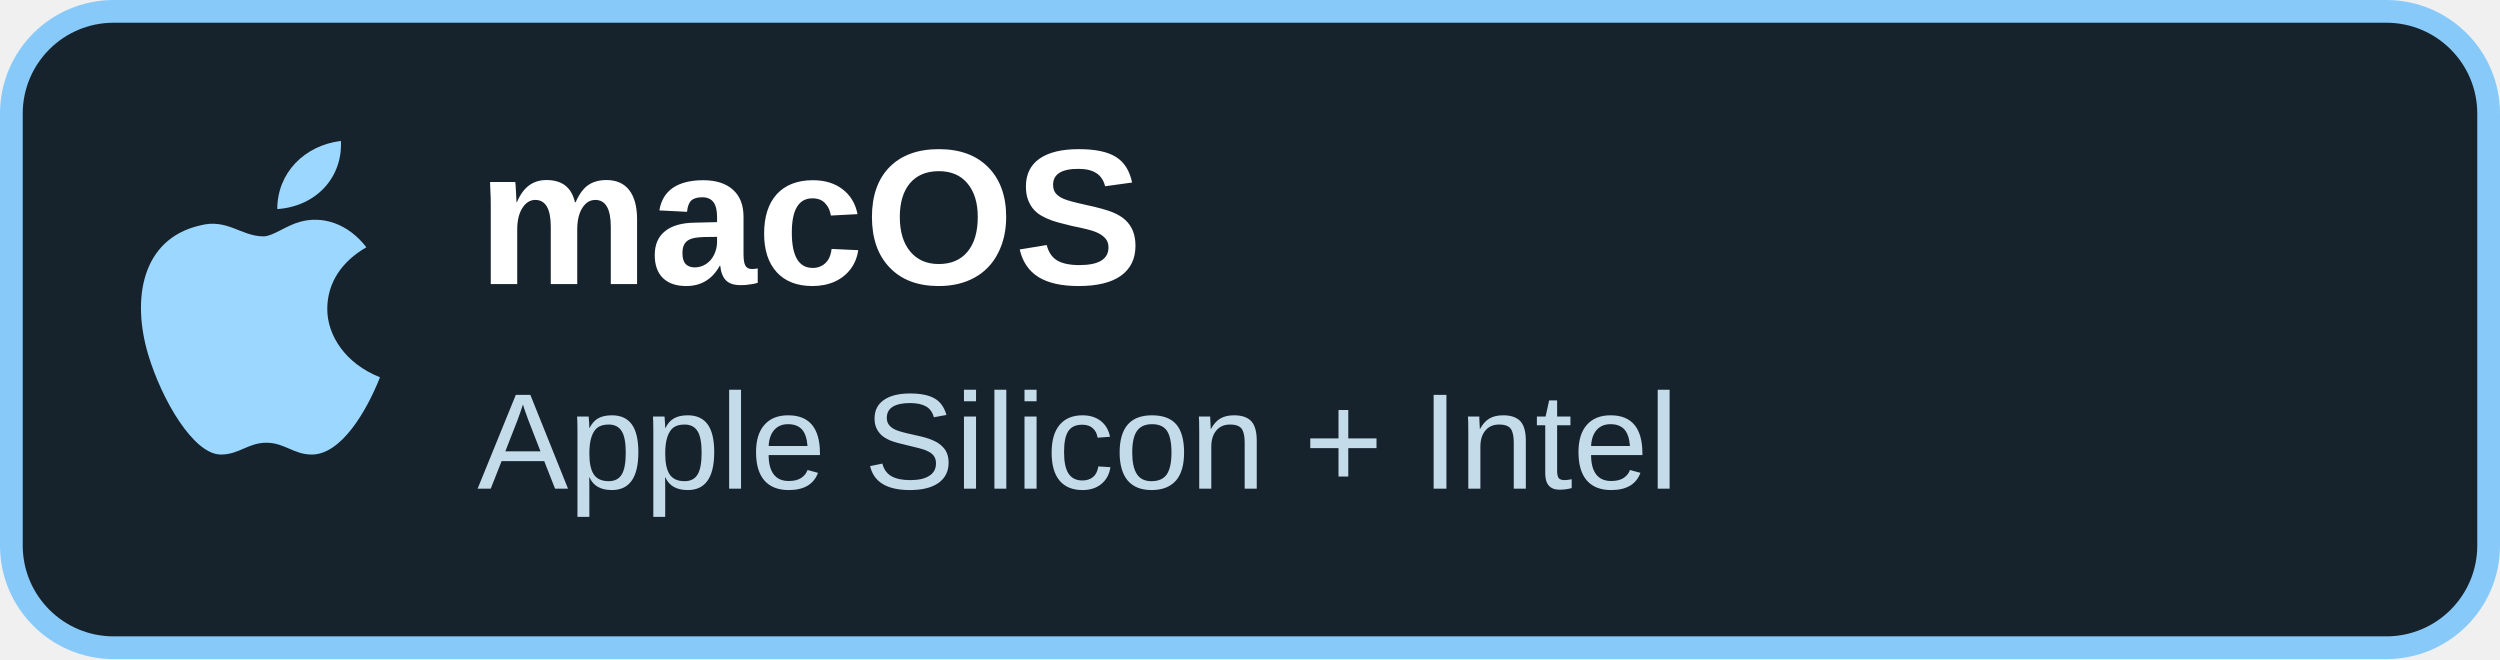
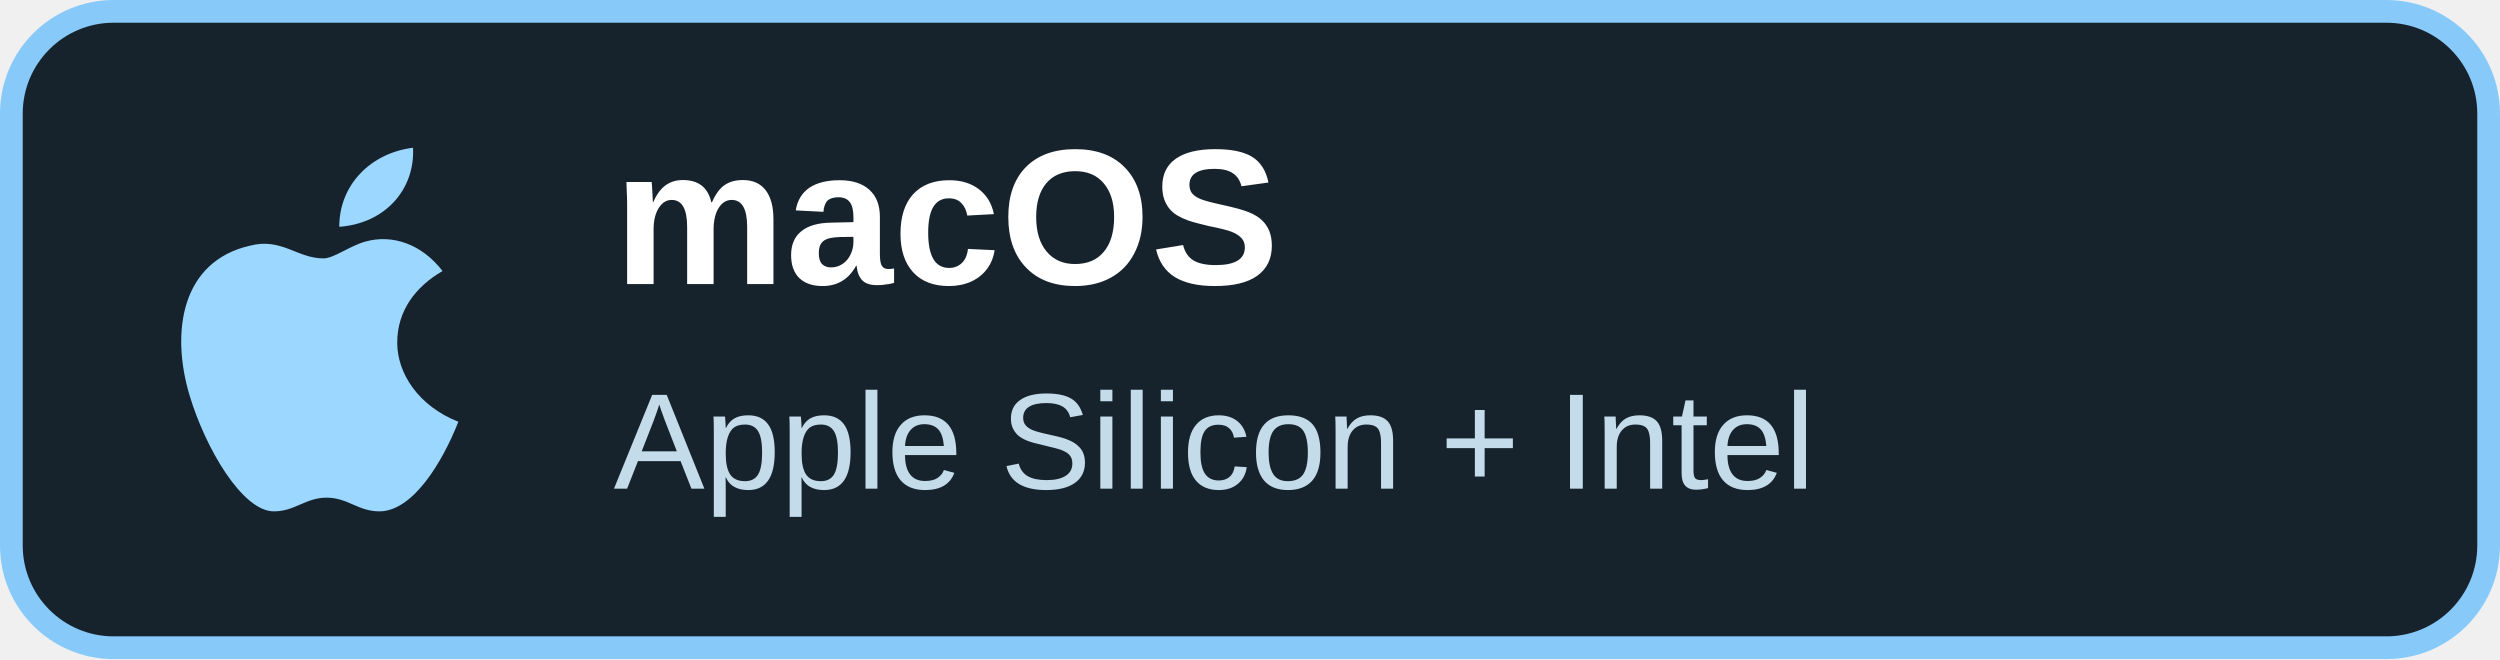
<svg xmlns="http://www.w3.org/2000/svg" width="220" height="58" viewBox="0 0 220 58">
  <rect x="1" y="1" width="218" height="56" rx="9" fill="#16232d" stroke="#87cafa" stroke-width="2" />
-   <g transform="translate(10 12) scale(.8)" fill="#9cd7ff">
+   <g transform="translate(13.159 12.536) scale(.927536)" fill="#9cd7ff">
    <path d="M18 8C18 4 21 1 25 .5c.2 4-2.7 7.2-7 7.5Z" />
    <path d="M16.5 11c-2.5 0-4-2-7-1.2C3 11.3 2 18 3.8 24c1.5 5 5 11 8 11 2 0 3-1.3 5-1.3s3 1.3 5 1.3c3.2 0 6-4.7 7.5-8.5-3.8-1.5-5.8-4.6-5.8-7.5 0-3 1.7-5.3 4.3-6.8-2-2.6-4.8-3.5-7.3-2.8-1.5.4-3 1.6-4 1.6Z" />
  </g>
-   <text x="42" y="25" fill="#ffffff" font-family="Arial,sans-serif" font-size="17" font-weight="bold">macOS</text>
-   <text x="42" y="43" fill="#c4dbea" font-family="Arial,sans-serif" font-size="12">Apple Silicon + Intel</text>
+   <text x="54" y="25" fill="#ffffff" font-family="Arial,sans-serif" font-size="17" font-weight="bold">macOS</text>
+   <text x="54" y="43" fill="#c4dbea" font-family="Arial,sans-serif" font-size="12">Apple Silicon + Intel</text>
</svg>
